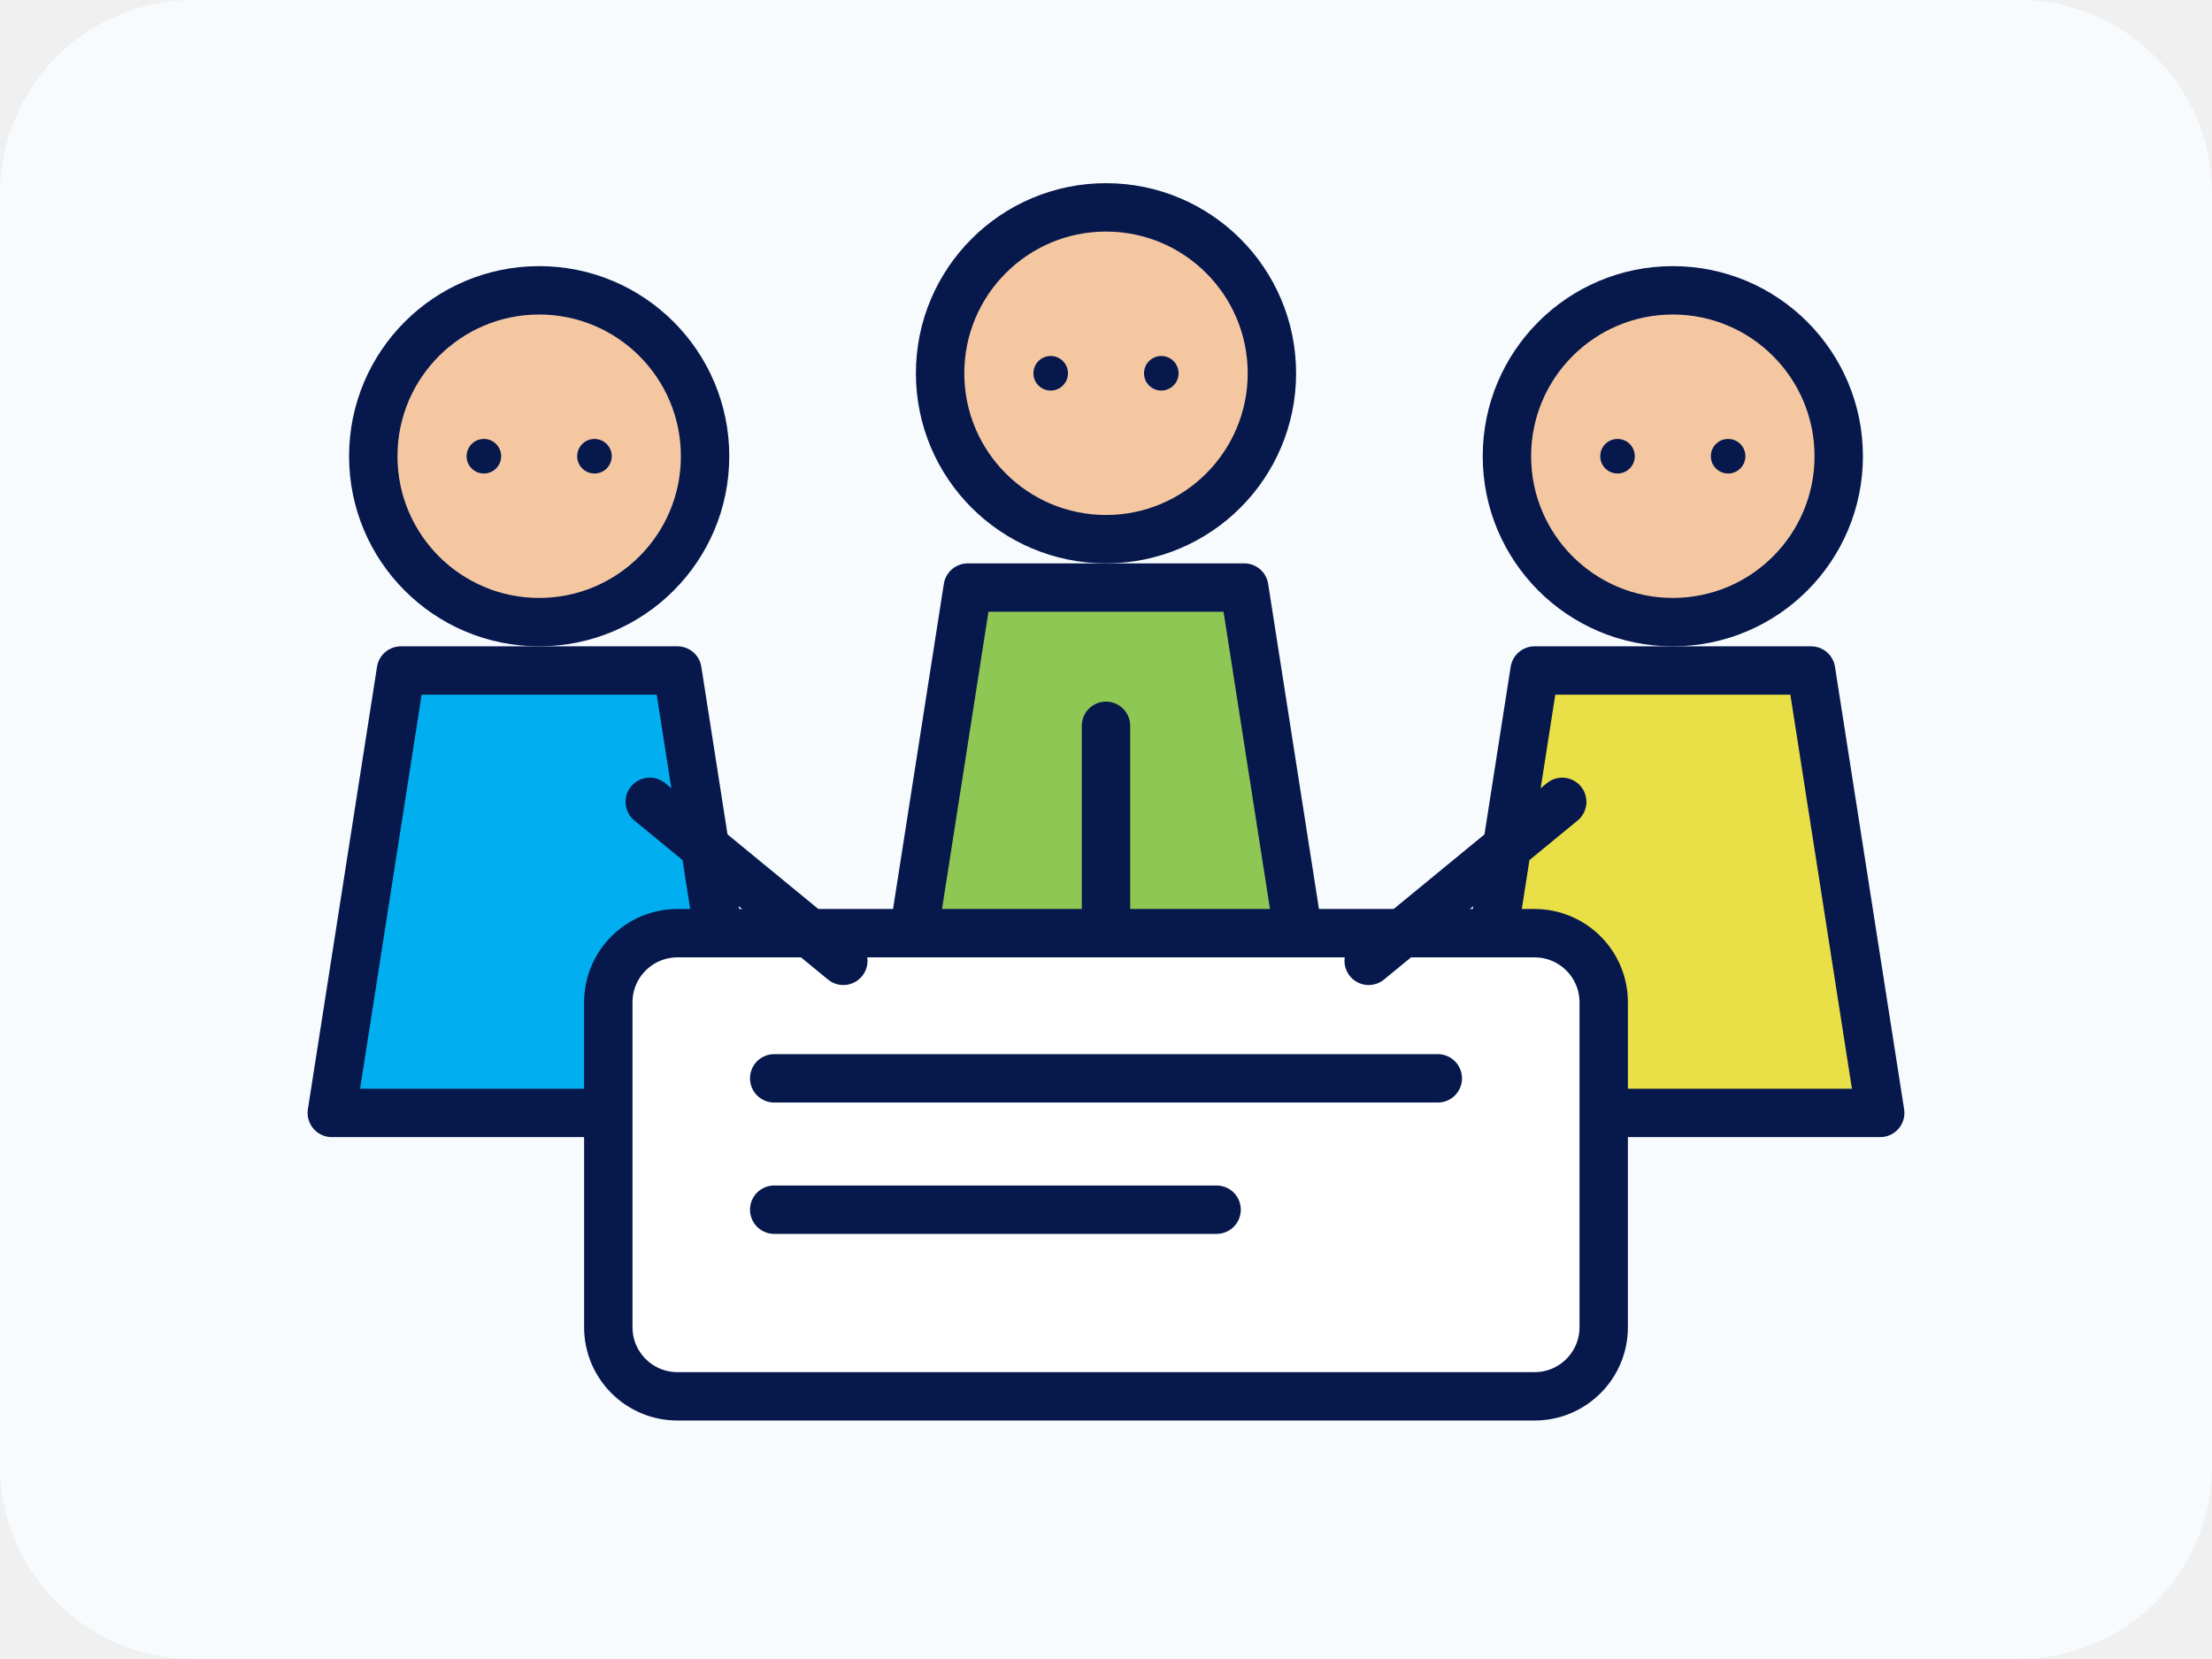
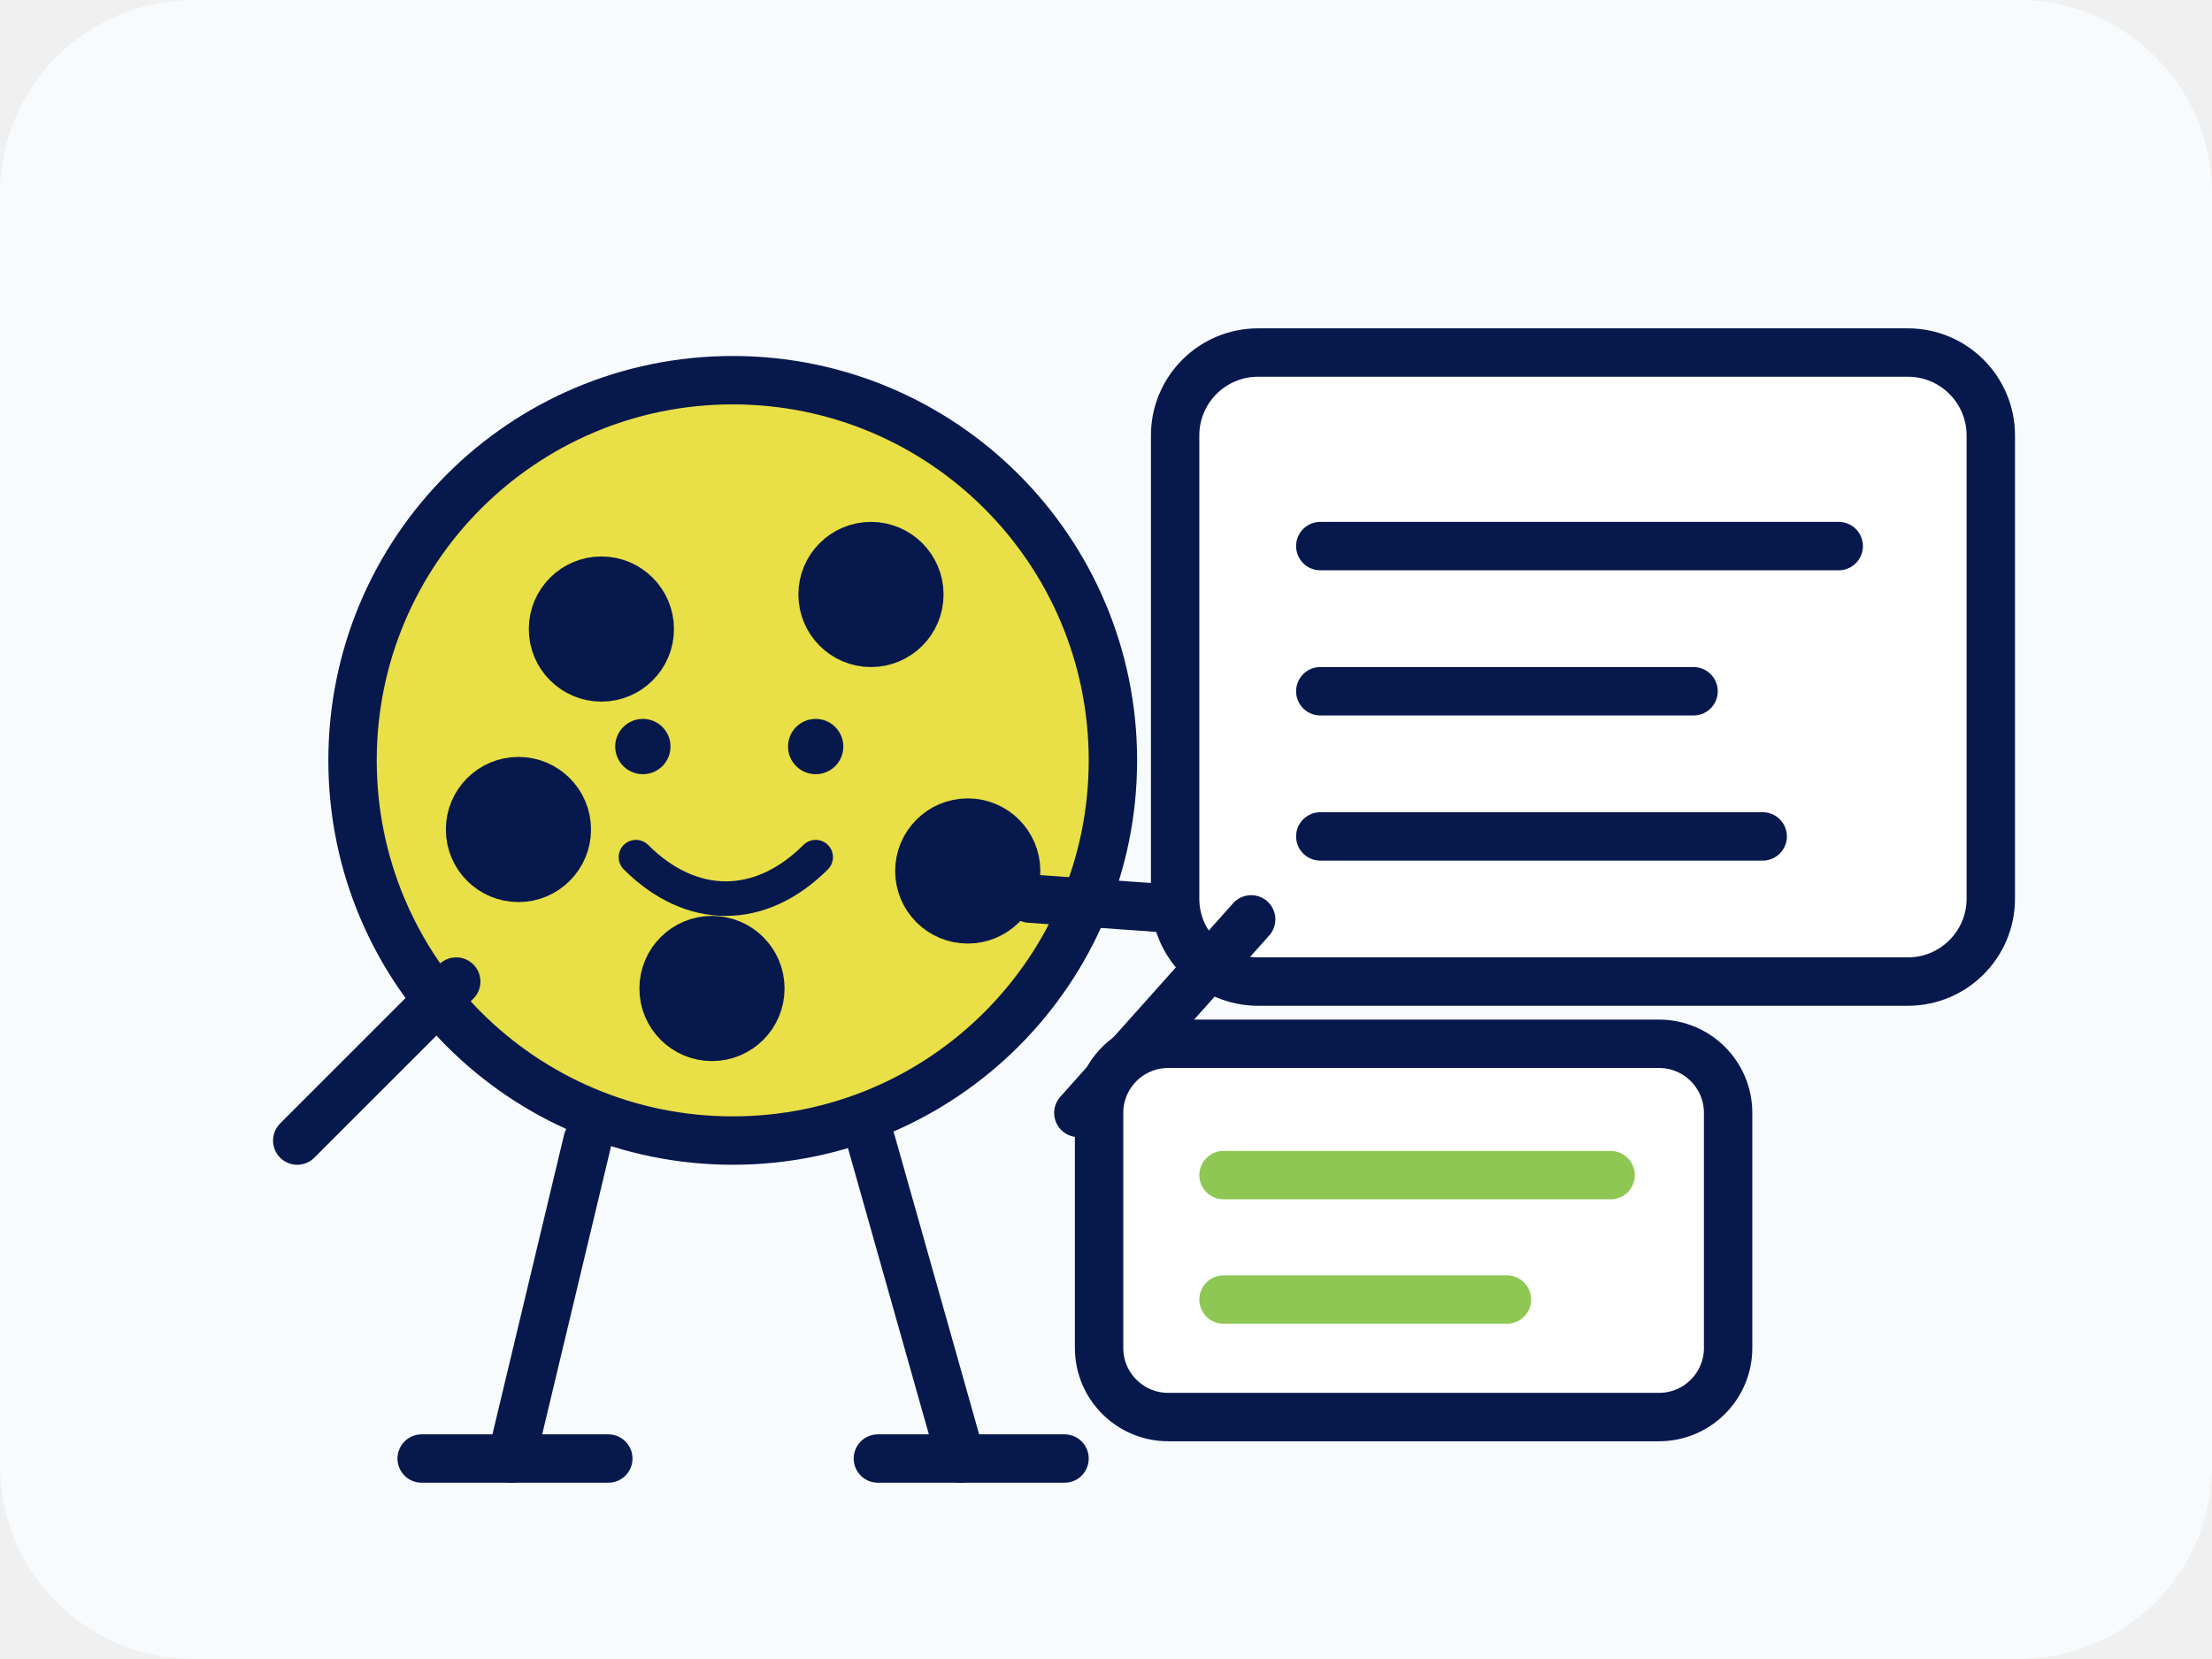
<svg xmlns="http://www.w3.org/2000/svg" viewBox="0 0 320 240" role="img" aria-labelledby="t d">
  <rect width="320" height="240" rx="28" fill="#f7fbfd" />
  <g stroke="#07184d" stroke-width="7" stroke-linecap="round" stroke-linejoin="round">
-     <circle cx="78" cy="66" r="24" fill="#f4c7a1" />
-     <circle cx="160" cy="54" r="24" fill="#f4c7a1" />
-     <circle cx="242" cy="66" r="24" fill="#f4c7a1" />
-     <path d="M58 97h40l10 64H48z" fill="#01AEF0" />
-     <path d="M140 85h40l10 64h-60z" fill="#8EC753" />
-     <path d="M222 97h40l10 64h-60z" fill="#E9DF46" />
-     <rect x="88" y="135" width="144" height="67" rx="10" fill="#fff" />
-     <path d="M112 156h96M112 175h64" fill="none" />
-     <path d="M94 116 122 139M226 116l-28 23M160 105v30" fill="none" />
-     <circle cx="70" cy="66" r="2.5" fill="#07184d" stroke="none" />
-     <circle cx="86" cy="66" r="2.5" fill="#07184d" stroke="none" />
-     <circle cx="152" cy="54" r="2.5" fill="#07184d" stroke="none" />
-     <circle cx="168" cy="54" r="2.5" fill="#07184d" stroke="none" />
-     <circle cx="234" cy="66" r="2.5" fill="#07184d" stroke="none" />
-     <circle cx="250" cy="66" r="2.5" fill="#07184d" stroke="none" />
+     <circle cx="106" cy="110" r="55" fill="#E9DF46" />
+     <circle cx="87" cy="91" r="7" fill="#07184d" />
+     <circle cx="126" cy="86" r="7" fill="#07184d" />
+     <circle cx="75" cy="120" r="7" fill="#07184d" />
+     <circle cx="140" cy="126" r="7" fill="#07184d" />
+     <circle cx="103" cy="143" r="7" fill="#07184d" />
+     <circle cx="93" cy="108" r="4" fill="#07184d" stroke="none" />
+     <circle cx="118" cy="108" r="4" fill="#07184d" stroke="none" />
+     <path d="M92 124c8 8 18 8 26 0" fill="none" stroke-width="5" />
+     <path d="M66 142 43 165M149 130l28 2" fill="none" />
+     <path d="M85 165 74 211M126 165l13 46" fill="none" />
+     <path d="M61 211h27M127 211h27" fill="none" />
+     <rect x="170" y="51" width="118" height="91" rx="12" fill="#fff" />
+     <path d="M191 79h75M191 100h54M191 121h64" />
+     <path d="m181 133-25 28" />
+     <rect x="159" y="151" width="91" height="54" rx="10" fill="#fff" />
+     <path d="M177 170h56M177 188h41" stroke="#8EC753" />
  </g>
</svg>
